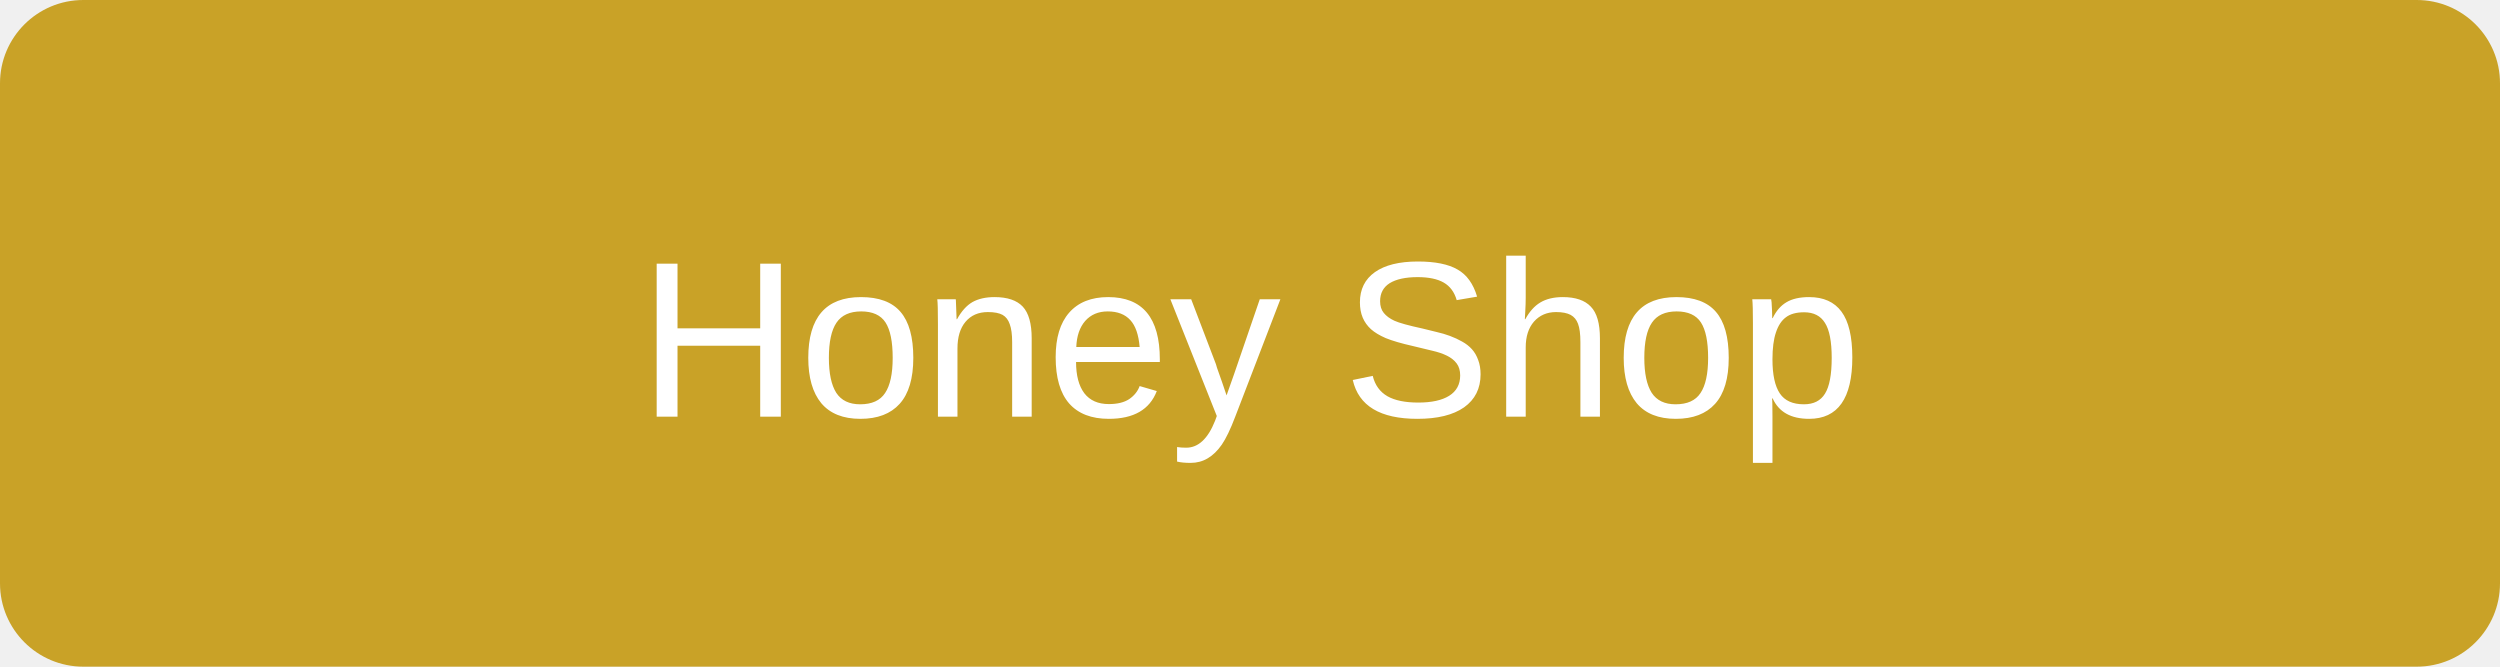
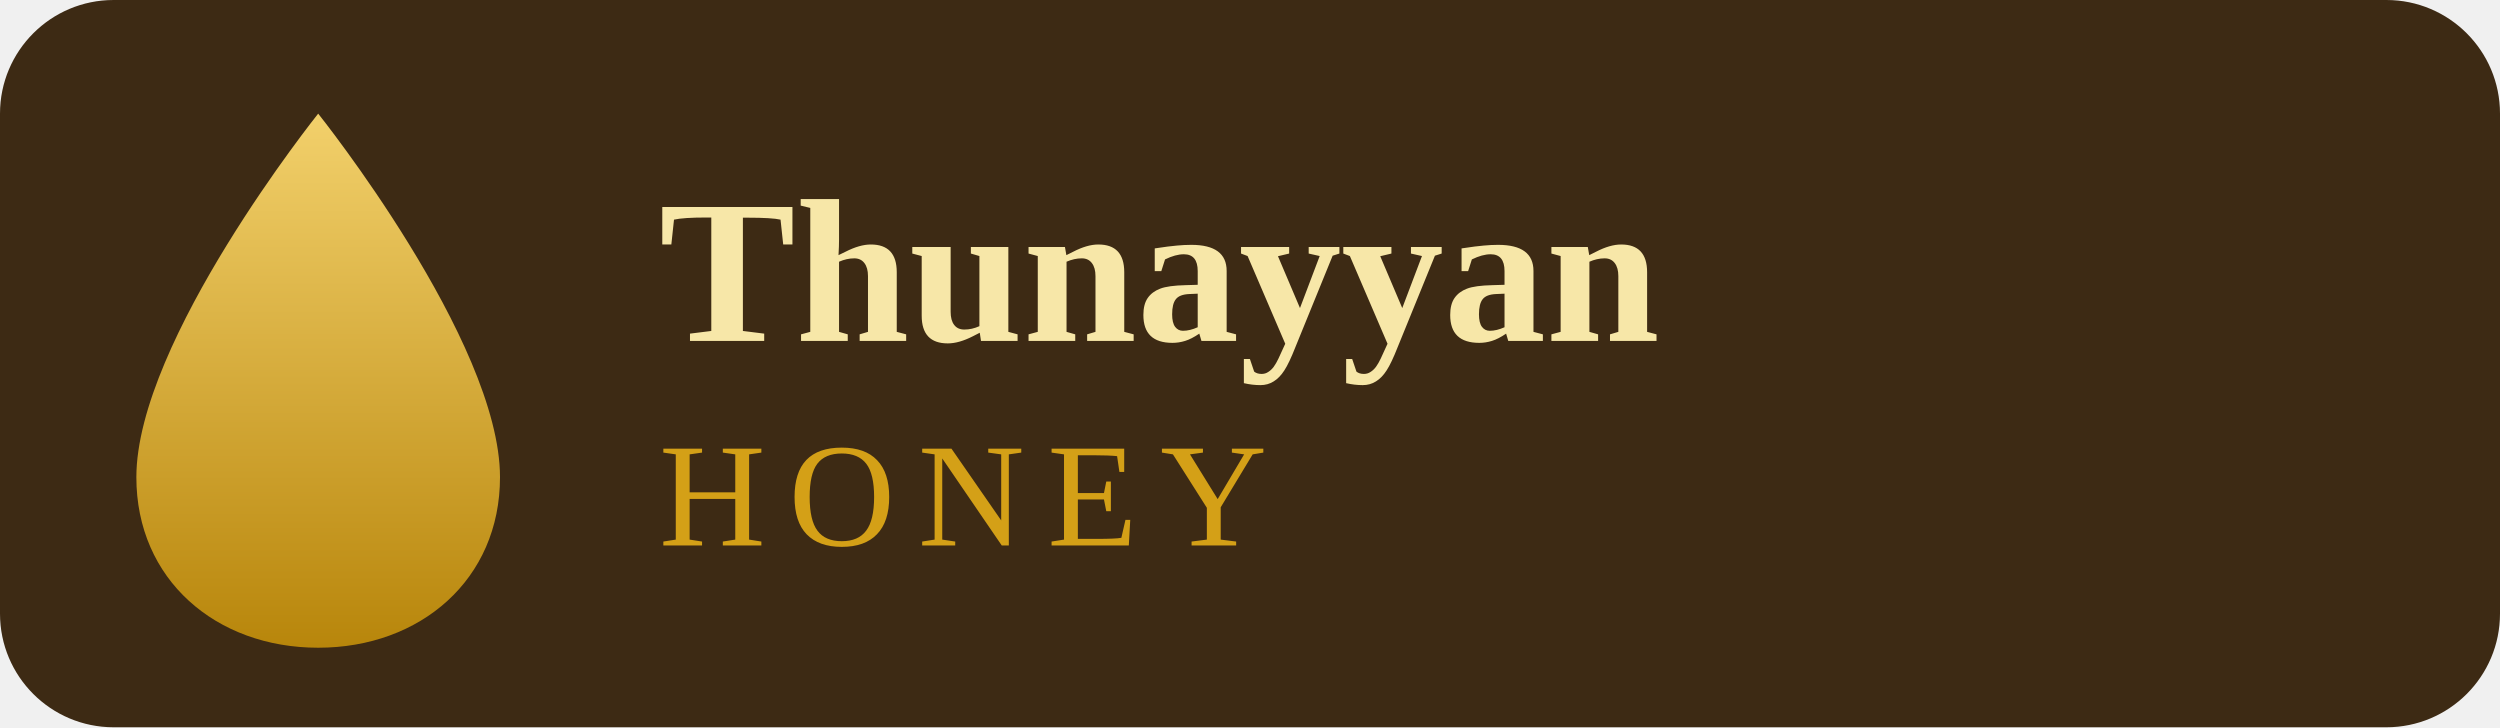
- <svg xmlns="http://www.w3.org/2000/svg" width="180" height="48" viewBox="0 0 180 48">
-   <rect width="180" height="48" rx="6" fill="#c9a227" />
-   <text x="90" y="30" text-anchor="middle" font-family="Arial,sans-serif" font-size="16" fill="#fff">Honey Shop</text>
+ <svg xmlns="http://www.w3.org/2000/svg" width="220" height="64" viewBox="0 0 220 64" role="img" aria-label="Thunayyan Honey">
+   <defs>
+     <linearGradient id="fg" x1="0%" y1="0%" x2="0%" y2="100%">
+       <stop offset="0%" stop-color="#F2D06B" />
+       <stop offset="100%" stop-color="#B8860B" />
+     </linearGradient>
+   </defs>
+   <rect width="220" height="64" rx="10" fill="#3D2A14" />
+   <path d="M28 10 C28 10 12 30 12 42 C12 51 19 57 28 57 C37 57 44 51 44 42 C44 30 28 10 28 10 Z" fill="url(#fg)" />
+   <text x="58" y="30" font-family="Georgia, 'Times New Roman', serif" font-size="18" font-weight="700" fill="#F7E7A8">Thunayyan</text>
+   <text x="58" y="48" font-family="Georgia, 'Times New Roman', serif" font-size="13" fill="#D4A017" letter-spacing="2">HONEY</text>
</svg>
